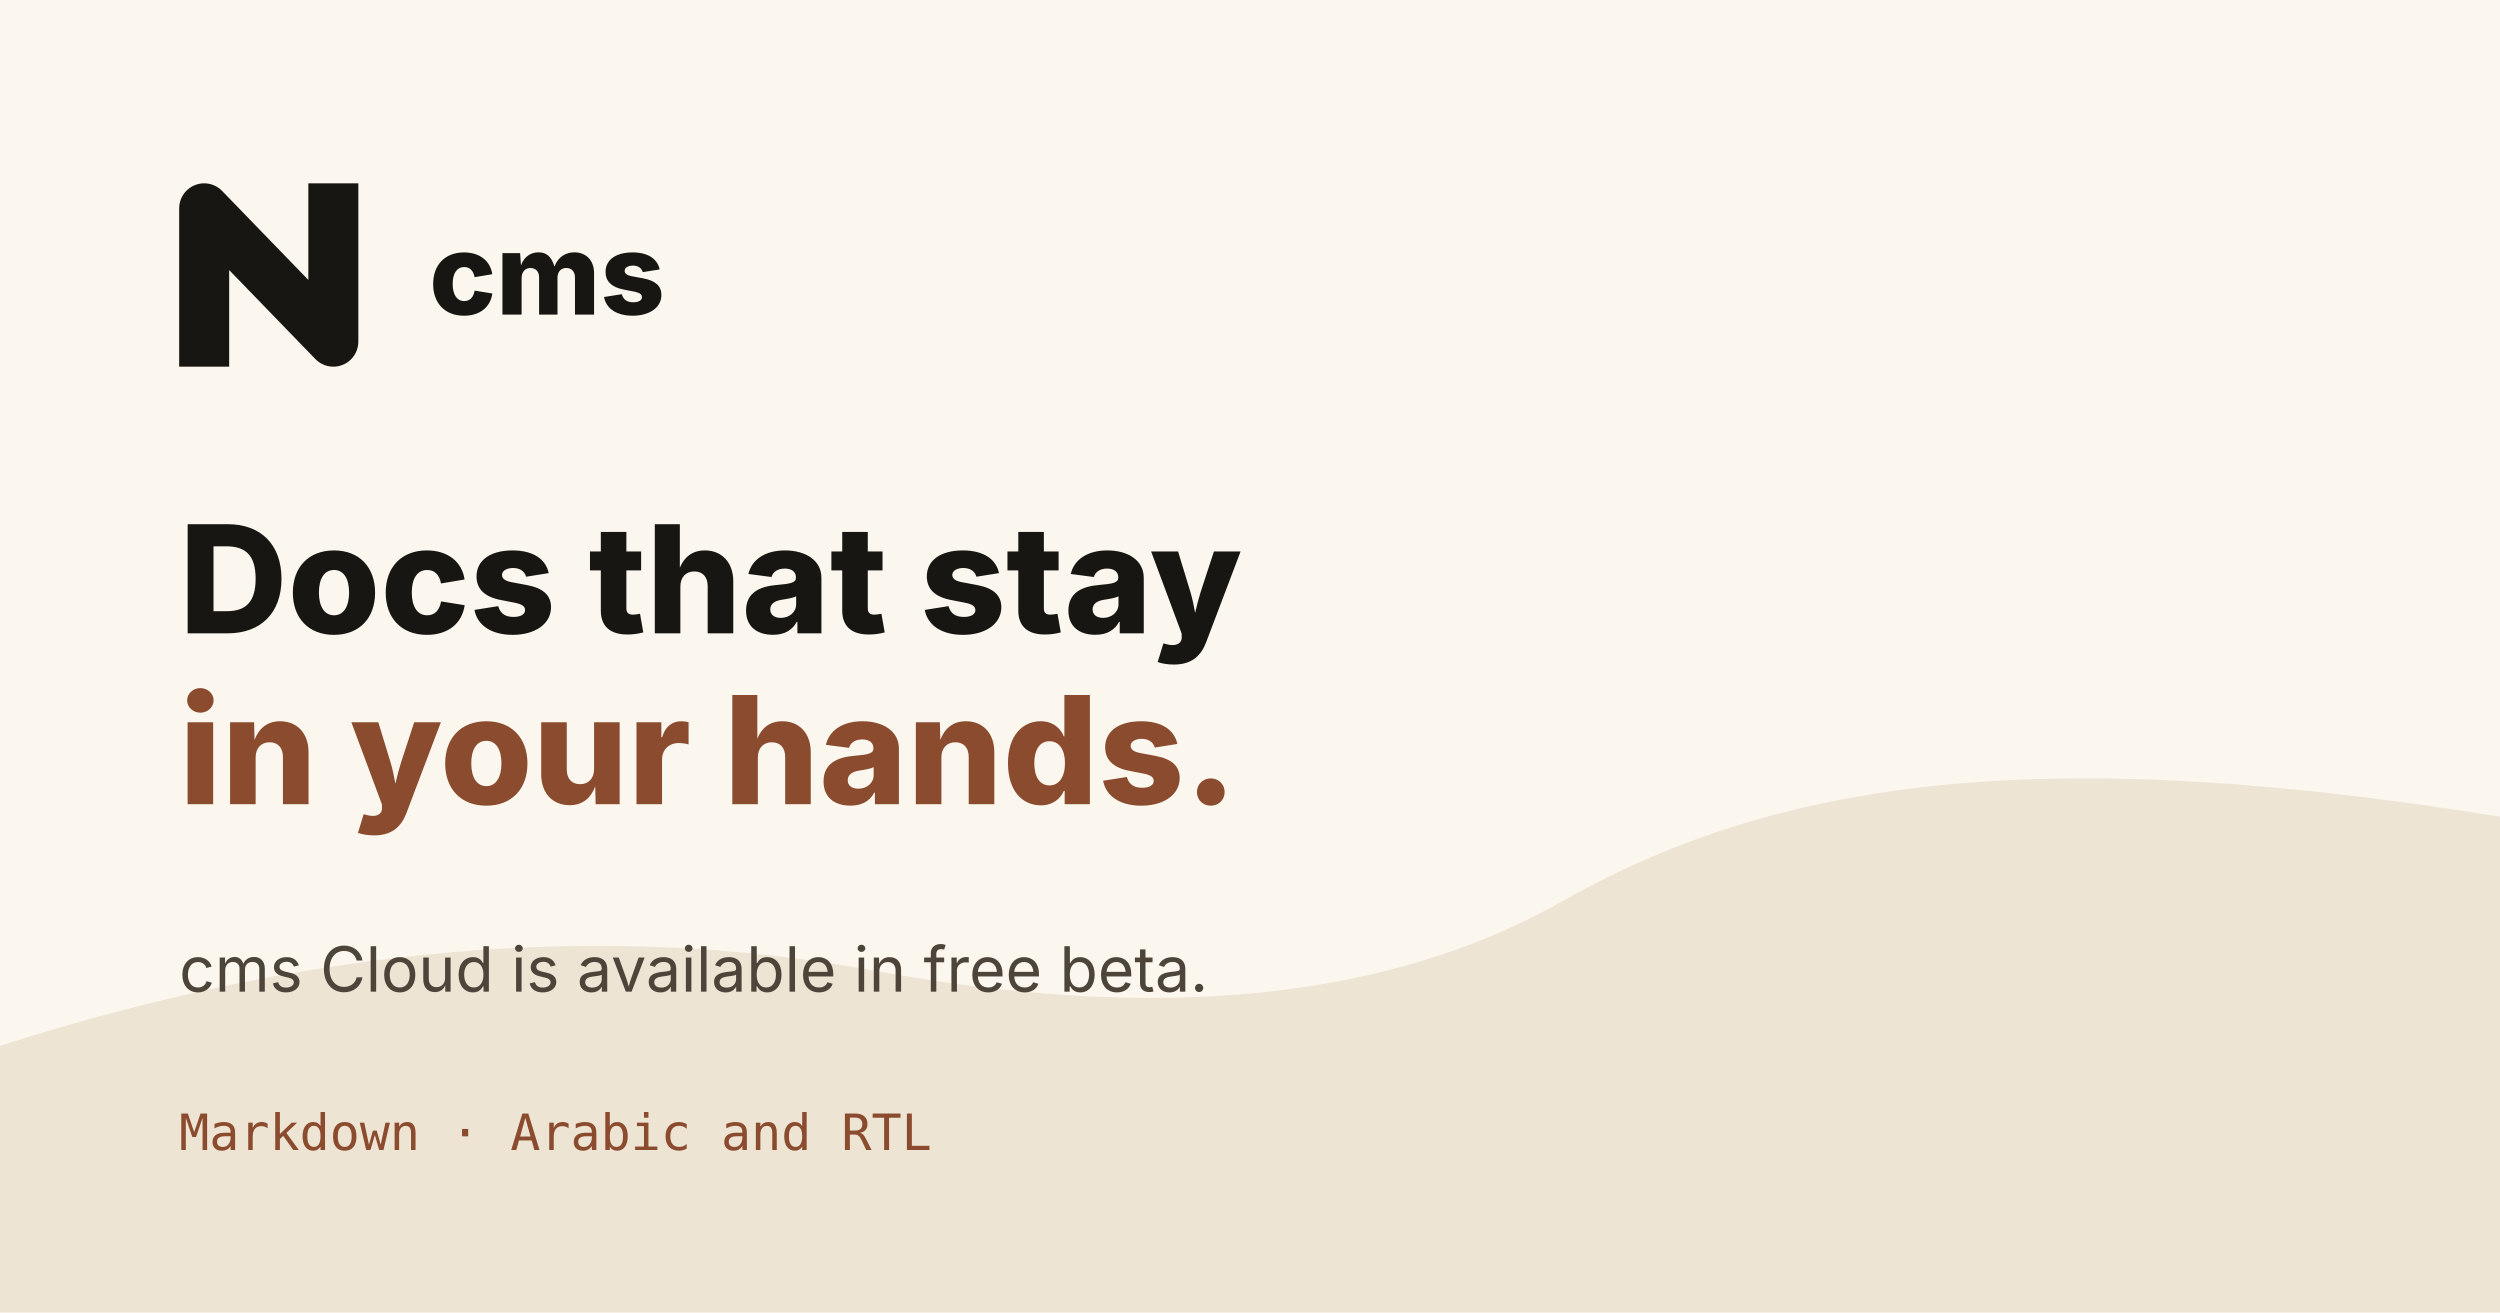
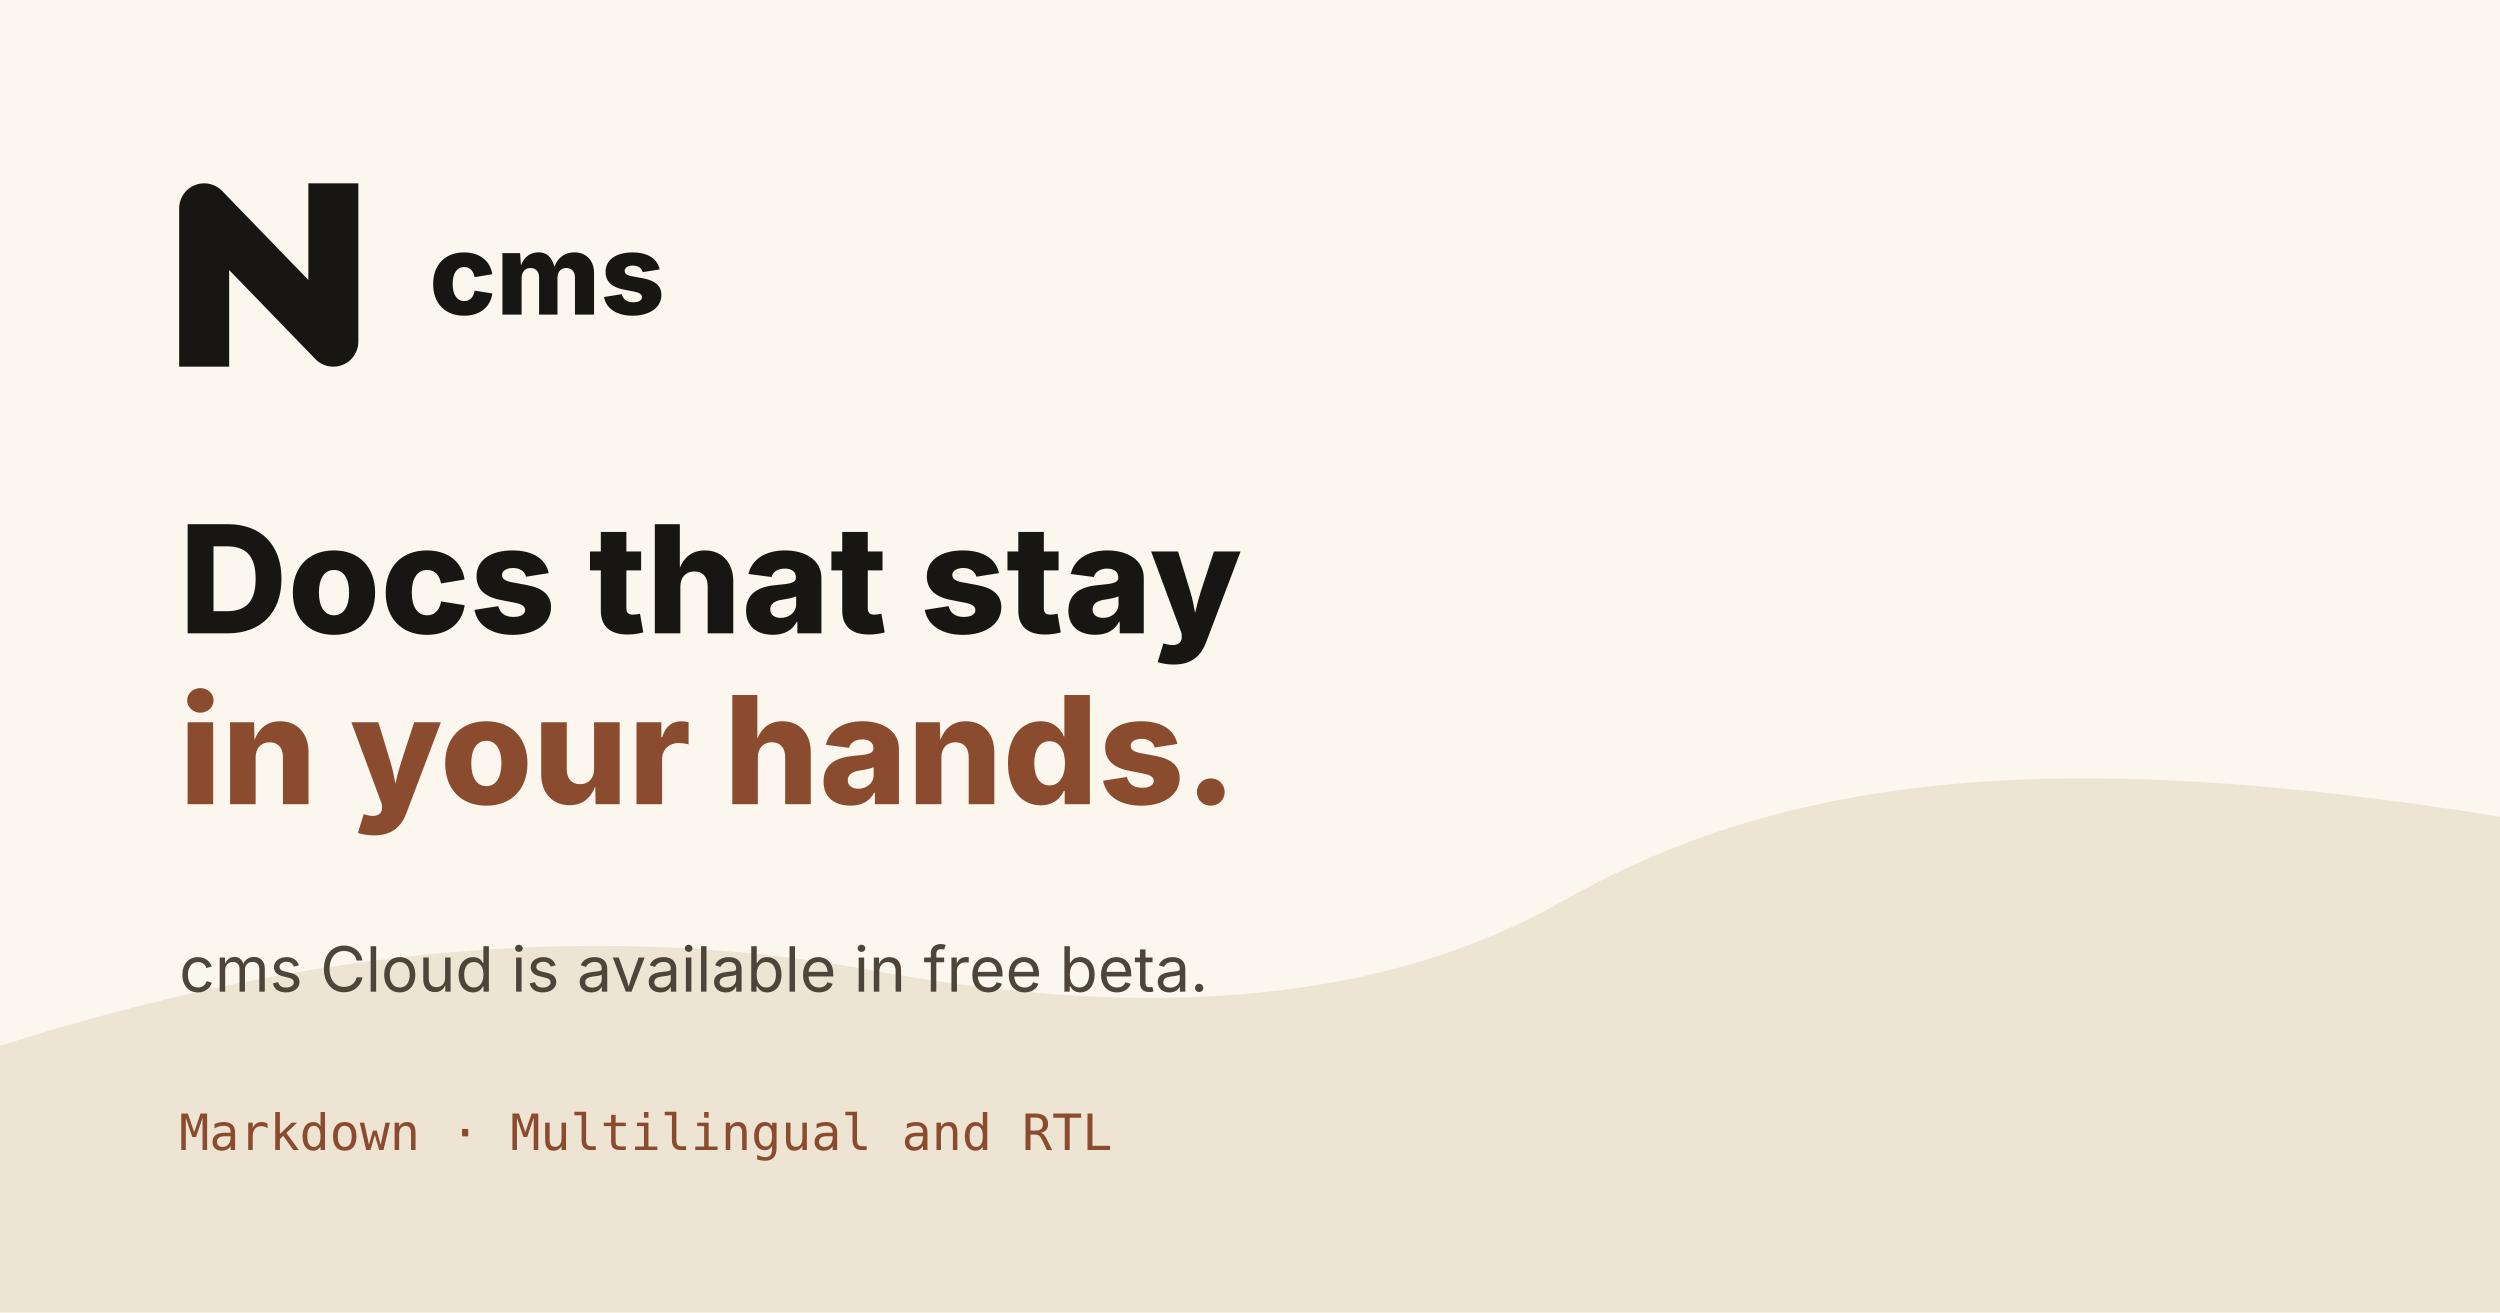
<svg xmlns="http://www.w3.org/2000/svg" viewBox="0 0 1200 630" role="img" aria-label="cms documentation publishing">
  <rect width="1200" height="630" fill="#FBF7EE" />
  <path d="M0 502c150-48 290-60 420-36 137 25 247 14 331-34 108-61 238-74 449-40v238H0Z" fill="#EEE4D3" />
  <path d="M98 164V100L160 164V100" fill="none" stroke="#181612" stroke-linecap="square" stroke-linejoin="round" stroke-width="24" />
  <text x="206" y="151" fill="#181612" font-family="Geist Variable, Inter, system-ui, sans-serif" font-size="54" font-weight="760">cms</text>
  <text x="86" y="304" fill="#181612" font-family="Geist Variable, Inter, system-ui, sans-serif" font-size="72" font-weight="760">Docs that stay</text>
  <text x="86" y="386" fill="#8A4B2E" font-family="Geist Variable, Inter, system-ui, sans-serif" font-size="72" font-weight="760">in your hands.</text>
  <text x="86" y="476" fill="#4E453A" font-family="Geist Variable, Inter, system-ui, sans-serif" font-size="30">cms Cloud is available in free beta.</text>
-   <text x="86" y="552" fill="#8A4B2E" font-family="ui-monospace, SFMono-Regular, Menlo, monospace" font-size="24">Markdown · Arabic and RTL</text>
+   <text x="86" y="552" fill="#8A4B2E" font-family="ui-monospace, SFMono-Regular, Menlo, monospace" font-size="24">Markdown · Multilingual and RTL</text>
</svg>
